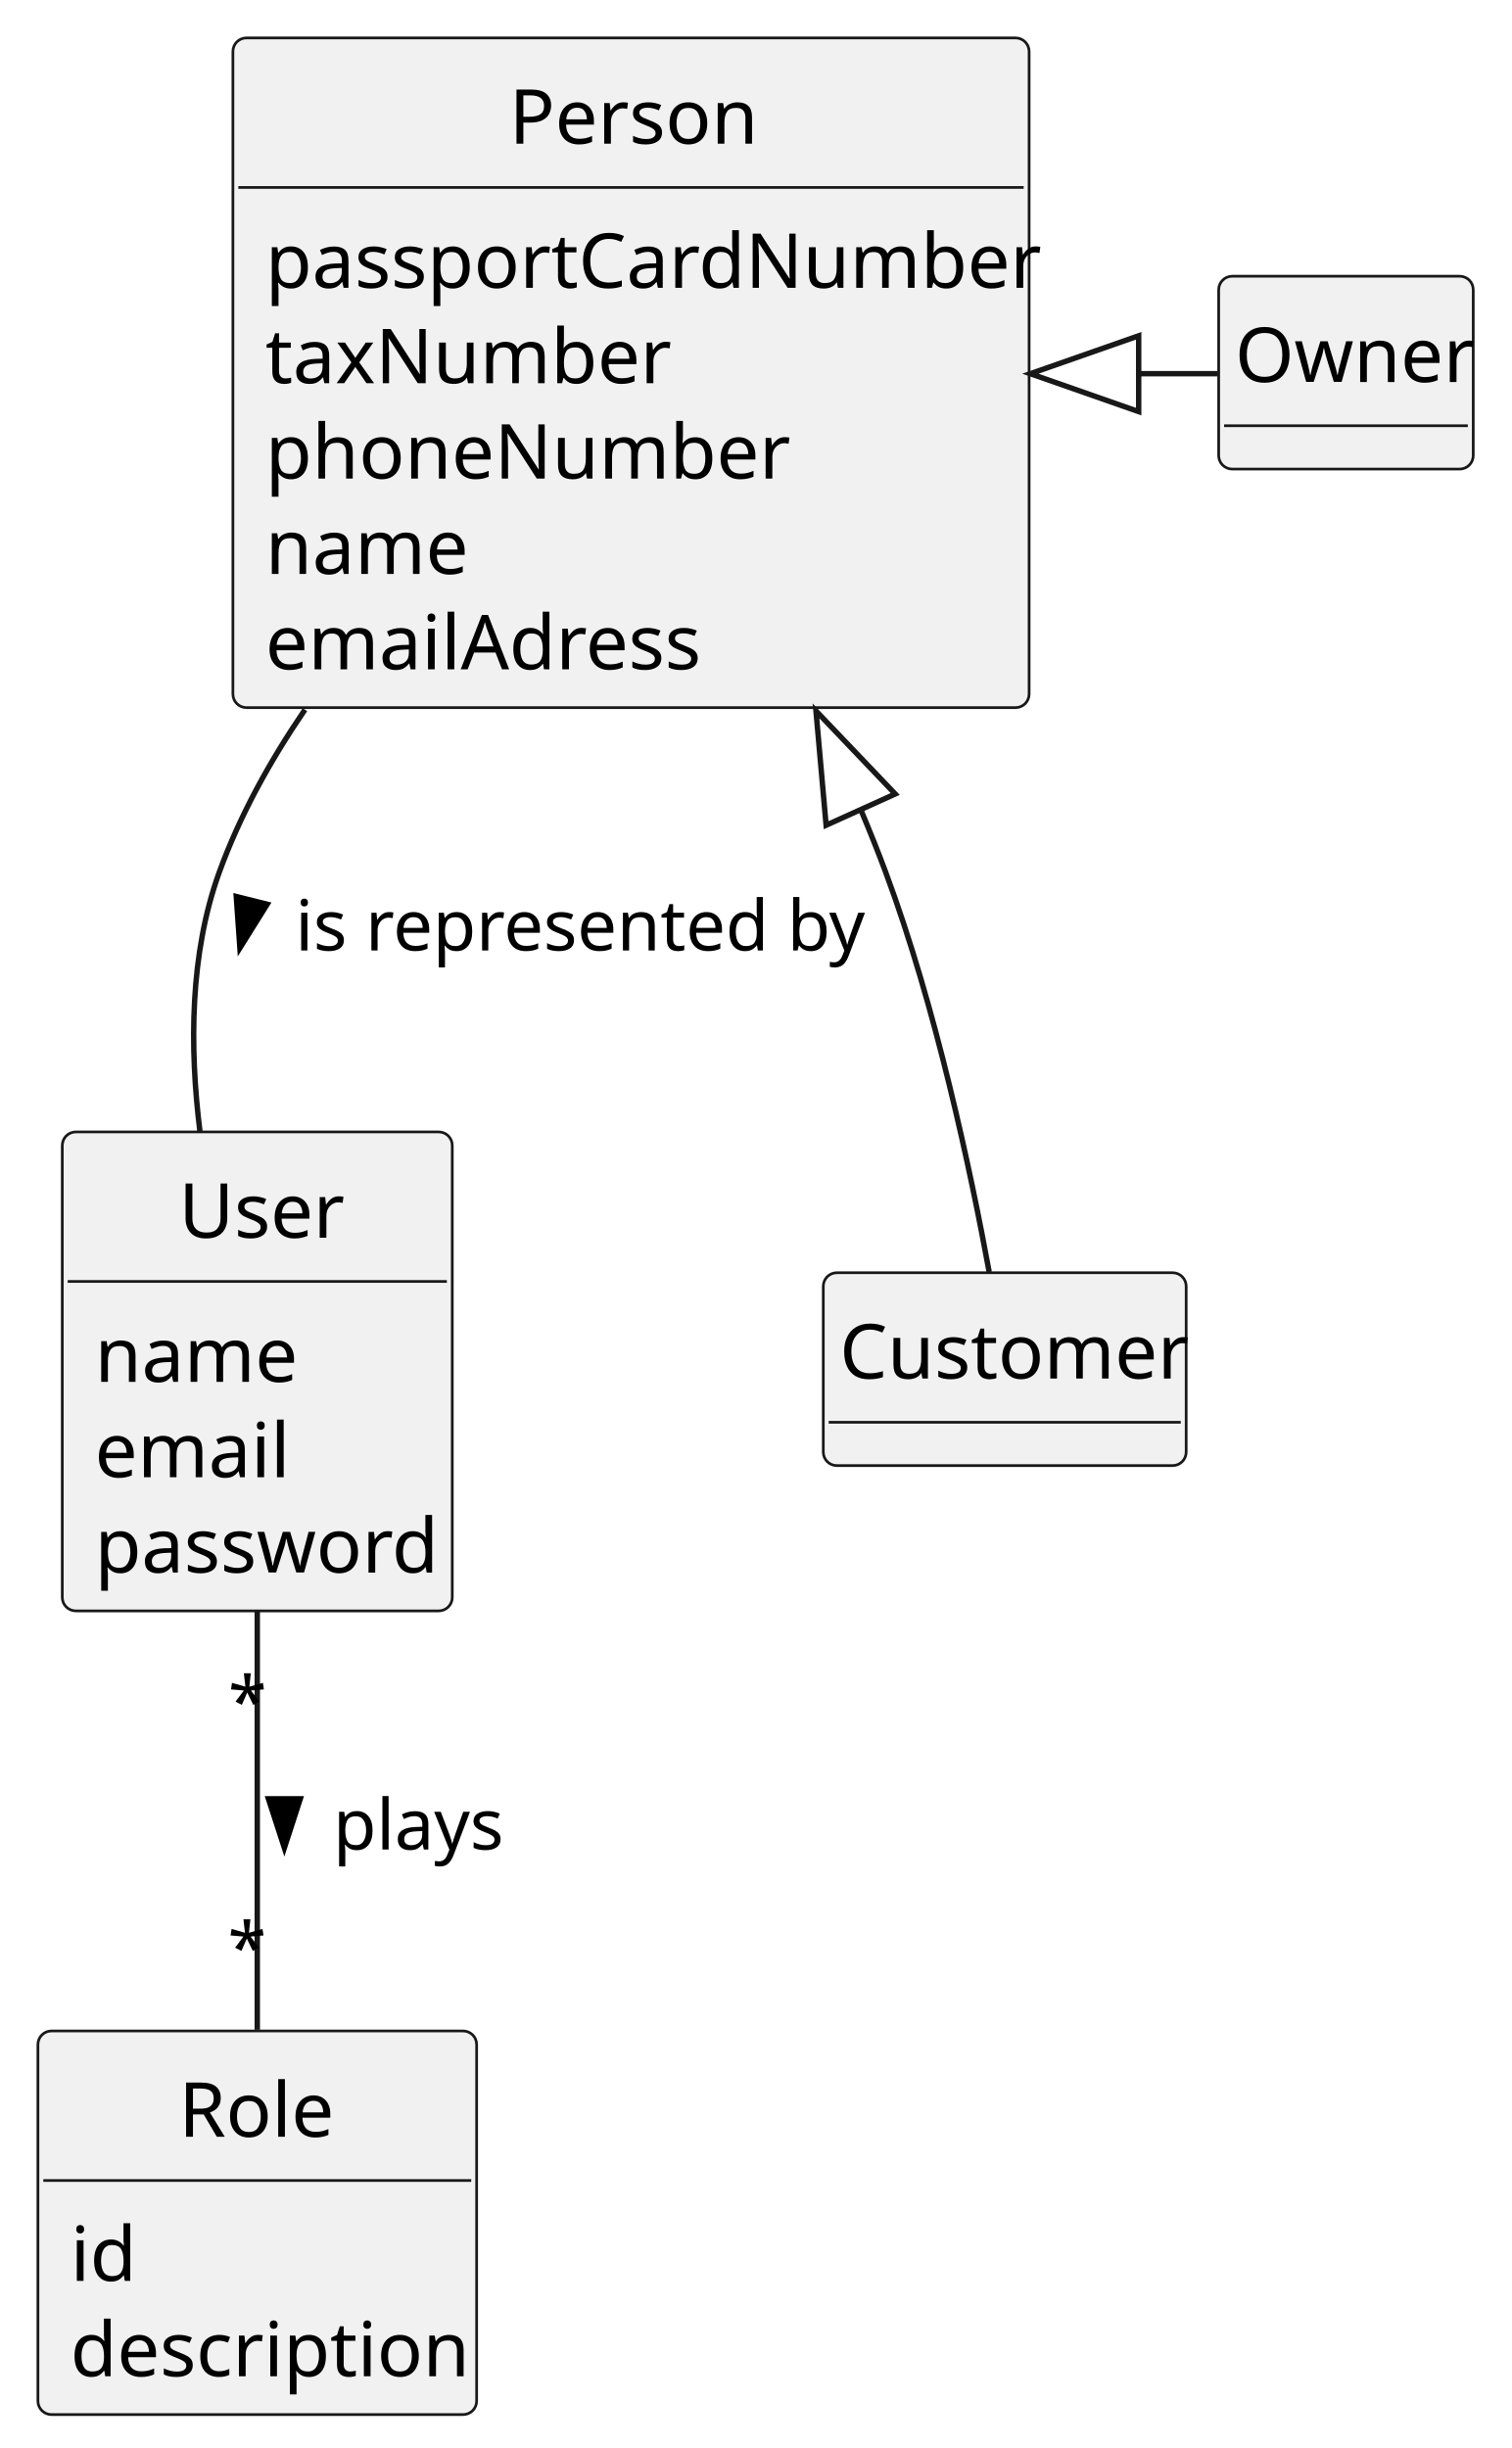
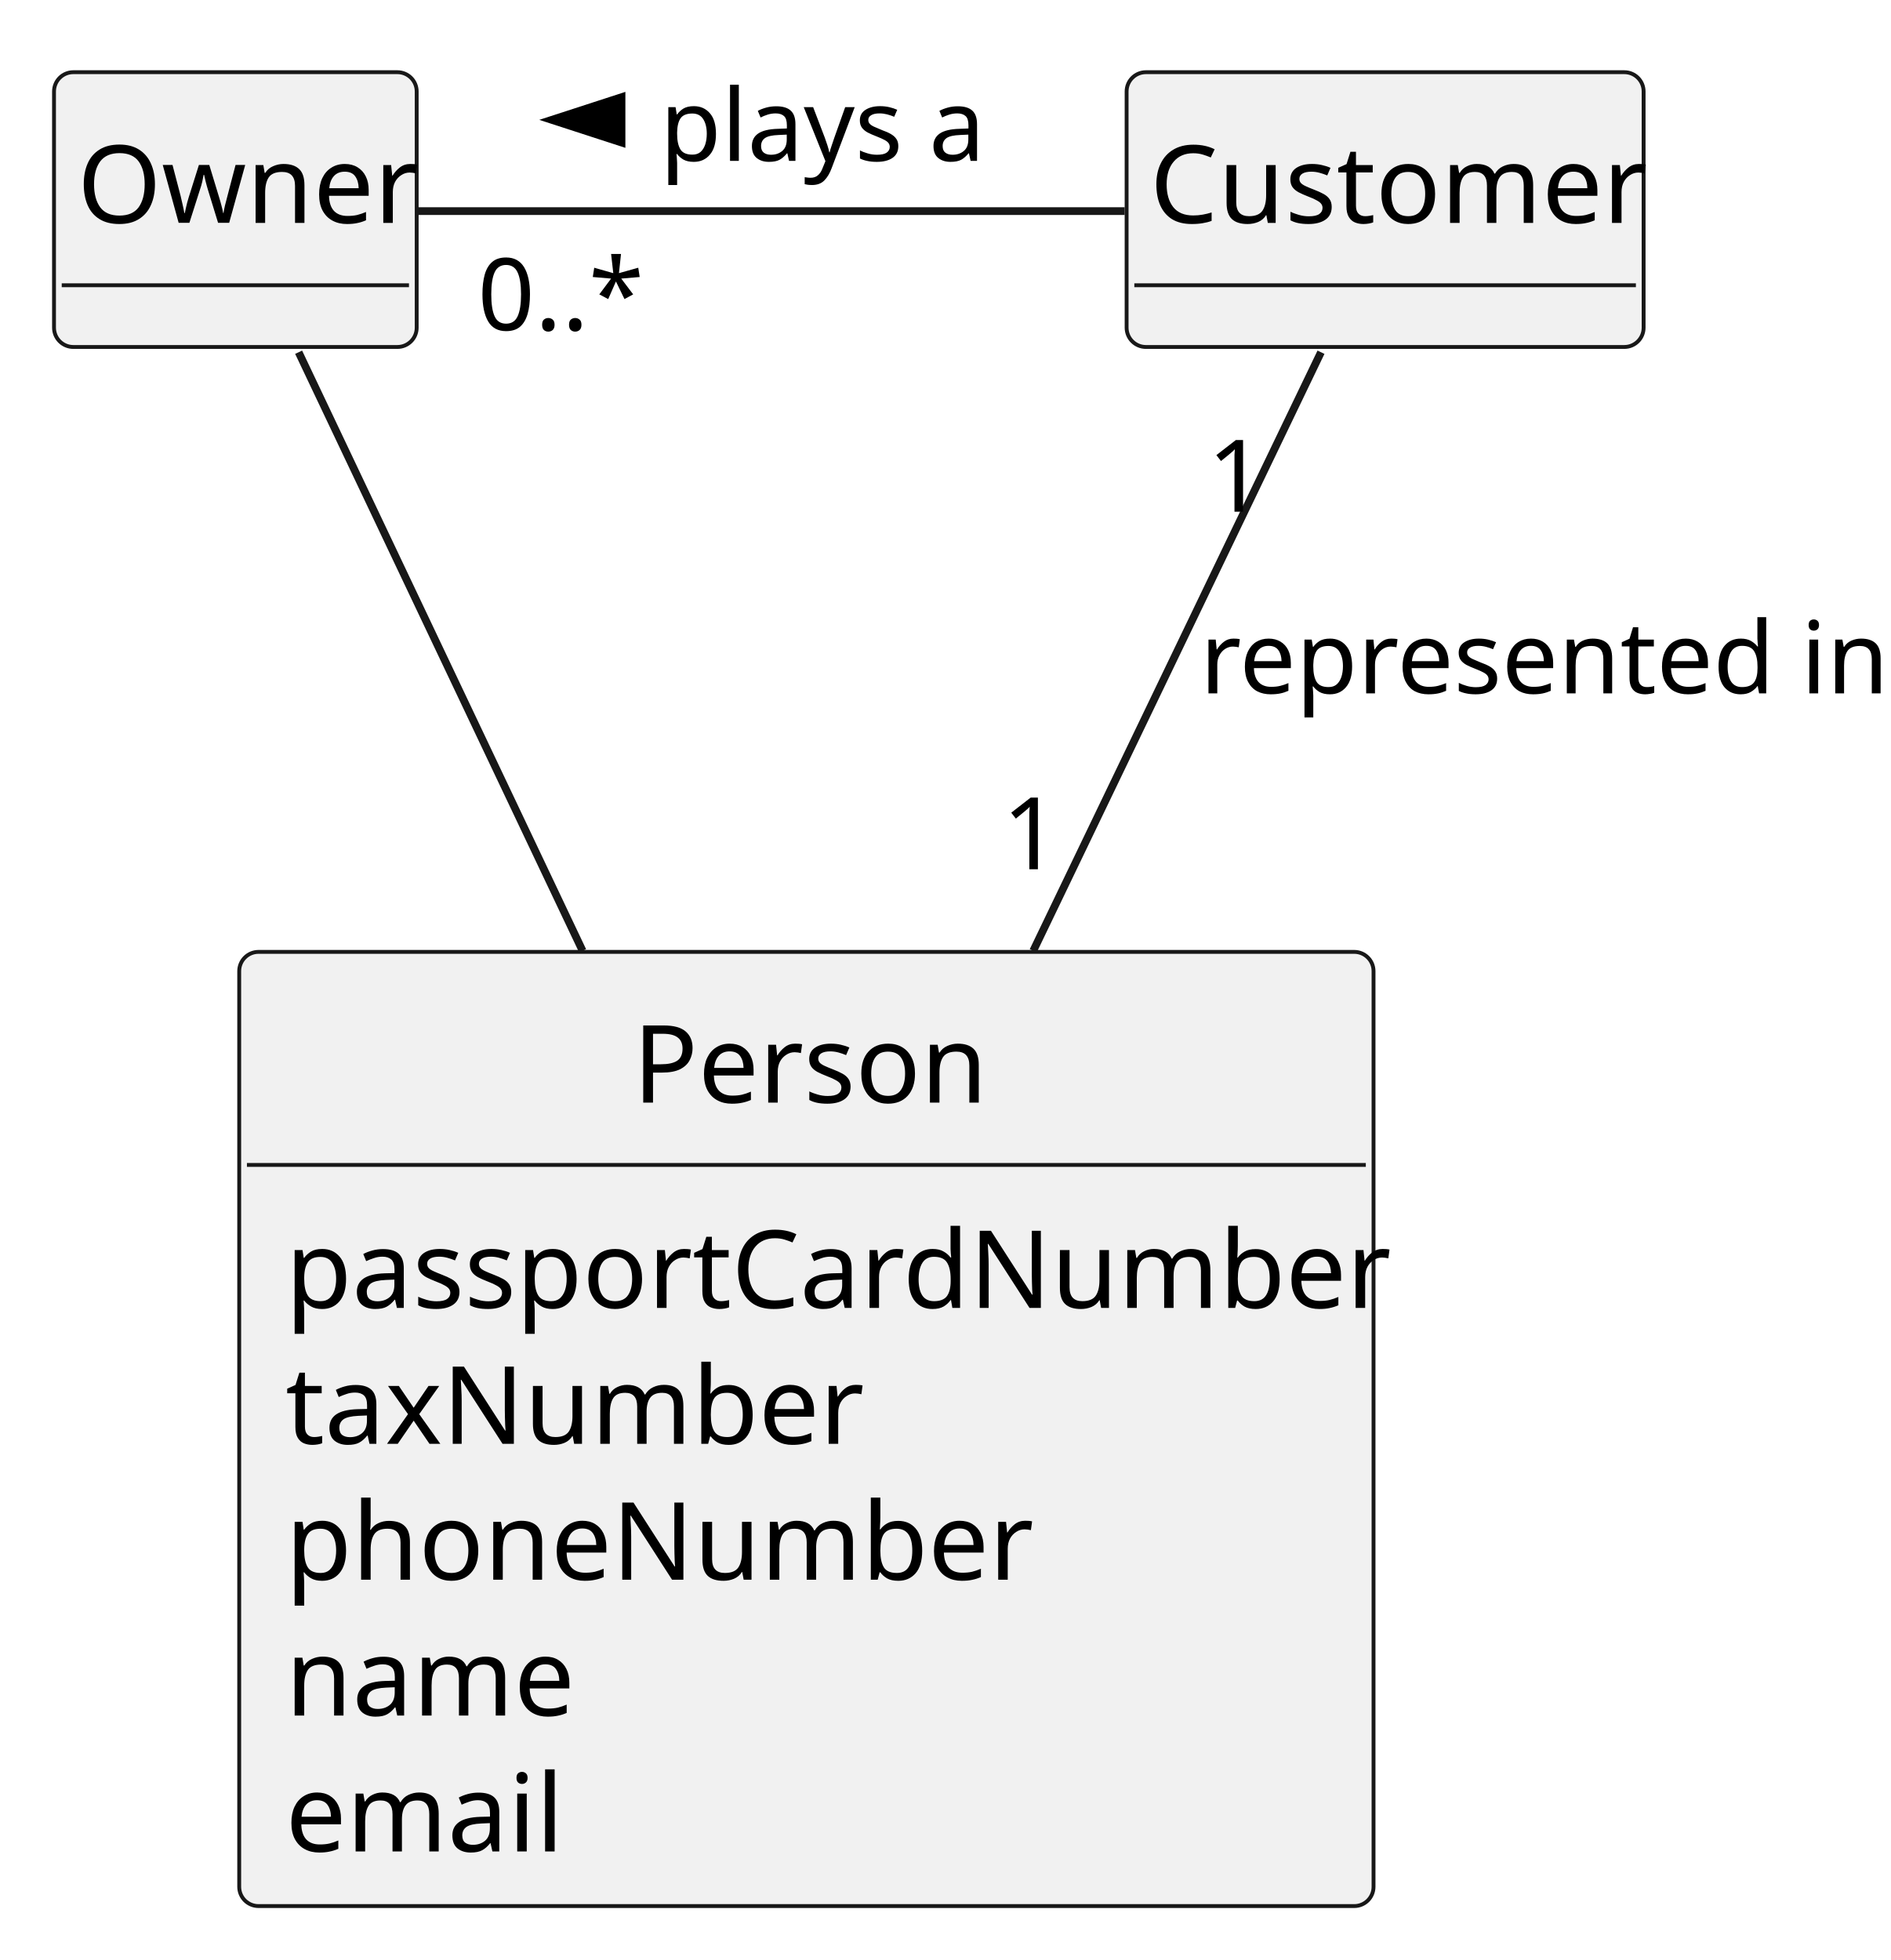
- <svg xmlns="http://www.w3.org/2000/svg" contentStyleType="text/css" height="452px" preserveAspectRatio="none" style="width:279px;height:452px;background:#FFFFFF;" version="1.1" viewBox="0 0 279 452" width="279px" zoomAndPan="magnify">
+ <svg xmlns="http://www.w3.org/2000/svg" contentStyleType="text/css" height="254px" preserveAspectRatio="none" style="width:245px;height:254px;background:#FFFFFF;" version="1.1" viewBox="0 0 245 254" width="245px" zoomAndPan="magnify">
  <defs />
  <g>
-     <g id="elem_User">
-       <rect codeLine="12" fill="#F1F1F1" height="88.438" id="User" rx="2.5" ry="2.5" style="stroke:#181818;stroke-width:0.5;" width="72" x="11.5" y="209" />
-       <text fill="#000000" font-family="sans-serif" font-size="14" lengthAdjust="spacing" textLength="29" x="33" y="228.533">User</text>
-       <line style="stroke:#181818;stroke-width:0.5;" x1="12.5" x2="82.5" y1="236.609" y2="236.609" />
-       <text fill="#000000" font-family="sans-serif" font-size="14" lengthAdjust="spacing" textLength="35" x="17.5" y="255.143">name</text>
-       <text fill="#000000" font-family="sans-serif" font-size="14" lengthAdjust="spacing" textLength="33" x="17.5" y="272.752">email</text>
-       <text fill="#000000" font-family="sans-serif" font-size="14" lengthAdjust="spacing" textLength="60" x="17.5" y="290.361">password</text>
-     </g>
-     <g id="elem_Role">
-       <rect codeLine="17" fill="#F1F1F1" height="70.828" id="Role" rx="2.5" ry="2.5" style="stroke:#181818;stroke-width:0.5;" width="81" x="7" y="375" />
-       <text fill="#000000" font-family="sans-serif" font-size="14" lengthAdjust="spacing" textLength="29" x="33" y="394.533">Role</text>
-       <line style="stroke:#181818;stroke-width:0.5;" x1="8" x2="87" y1="402.609" y2="402.609" />
-       <text fill="#000000" font-family="sans-serif" font-size="14" lengthAdjust="spacing" textLength="11" x="13" y="421.143">id</text>
-       <text fill="#000000" font-family="sans-serif" font-size="14" lengthAdjust="spacing" textLength="69" x="13" y="438.752">description</text>
-     </g>
    <g id="elem_Customer">
-       <rect codeLine="21" fill="#F1F1F1" height="35.609" id="Customer" rx="2.5" ry="2.5" style="stroke:#181818;stroke-width:0.5;" width="67" x="152" y="235" />
-       <text fill="#000000" font-family="sans-serif" font-size="14" lengthAdjust="spacing" textLength="61" x="155" y="254.533">Customer</text>
-       <line style="stroke:#181818;stroke-width:0.5;" x1="153" x2="218" y1="262.609" y2="262.609" />
+       <rect codeLine="13" fill="#F1F1F1" height="35.609" id="Customer" rx="2.5" ry="2.5" style="stroke:#181818;stroke-width:0.5;" width="67" x="146" y="9.356" />
+       <text fill="#000000" font-family="sans-serif" font-size="14" lengthAdjust="spacing" textLength="61" x="149" y="28.89">Customer</text>
+       <line style="stroke:#181818;stroke-width:0.5;" x1="147" x2="212" y1="36.966" y2="36.966" />
    </g>
    <g id="elem_Owner">
-       <rect codeLine="23" fill="#F1F1F1" height="35.609" id="Owner" rx="2.5" ry="2.5" style="stroke:#181818;stroke-width:0.5;" width="47" x="225" y="51" />
-       <text fill="#000000" font-family="sans-serif" font-size="14" lengthAdjust="spacing" textLength="41" x="228" y="70.533">Owner</text>
-       <line style="stroke:#181818;stroke-width:0.5;" x1="226" x2="271" y1="78.609" y2="78.609" />
+       <rect codeLine="15" fill="#F1F1F1" height="35.609" id="Owner" rx="2.5" ry="2.5" style="stroke:#181818;stroke-width:0.5;" width="47" x="7" y="9.356" />
+       <text fill="#000000" font-family="sans-serif" font-size="14" lengthAdjust="spacing" textLength="41" x="10" y="28.89">Owner</text>
+       <line style="stroke:#181818;stroke-width:0.5;" x1="8" x2="53" y1="36.966" y2="36.966" />
    </g>
    <g id="elem_Person">
-       <rect codeLine="25" fill="#F1F1F1" height="123.656" id="Person" rx="2.5" ry="2.5" style="stroke:#181818;stroke-width:0.5;" width="147" x="43" y="7" />
-       <text fill="#000000" font-family="sans-serif" font-size="14" lengthAdjust="spacing" textLength="45" x="94" y="26.533">Person</text>
-       <line style="stroke:#181818;stroke-width:0.5;" x1="44" x2="189" y1="34.609" y2="34.609" />
-       <text fill="#000000" font-family="sans-serif" font-size="14" lengthAdjust="spacing" textLength="135" x="49" y="53.143">passportCardNumber</text>
-       <text fill="#000000" font-family="sans-serif" font-size="14" lengthAdjust="spacing" textLength="67" x="49" y="70.752">taxNumber</text>
-       <text fill="#000000" font-family="sans-serif" font-size="14" lengthAdjust="spacing" textLength="89" x="49" y="88.361">phoneNumber</text>
-       <text fill="#000000" font-family="sans-serif" font-size="14" lengthAdjust="spacing" textLength="35" x="49" y="105.971">name</text>
-       <text fill="#000000" font-family="sans-serif" font-size="14" lengthAdjust="spacing" textLength="77" x="49" y="123.58">emailAdress</text>
+       <rect codeLine="17" fill="#F1F1F1" height="123.656" id="Person" rx="2.5" ry="2.5" style="stroke:#181818;stroke-width:0.5;" width="147" x="31" y="123.356" />
+       <text fill="#000000" font-family="sans-serif" font-size="14" lengthAdjust="spacing" textLength="45" x="82" y="142.89">Person</text>
+       <line style="stroke:#181818;stroke-width:0.5;" x1="32" x2="177" y1="150.966" y2="150.966" />
+       <text fill="#000000" font-family="sans-serif" font-size="14" lengthAdjust="spacing" textLength="135" x="37" y="169.499">passportCardNumber</text>
+       <text fill="#000000" font-family="sans-serif" font-size="14" lengthAdjust="spacing" textLength="67" x="37" y="187.108">taxNumber</text>
+       <text fill="#000000" font-family="sans-serif" font-size="14" lengthAdjust="spacing" textLength="89" x="37" y="204.718">phoneNumber</text>
+       <text fill="#000000" font-family="sans-serif" font-size="14" lengthAdjust="spacing" textLength="35" x="37" y="222.327">name</text>
+       <text fill="#000000" font-family="sans-serif" font-size="14" lengthAdjust="spacing" textLength="33" x="37" y="239.936">email</text>
    </g>
-     <g id="link_User_Role">
-       <path codeLine="33" d="M47.5,297.32 C47.5,321.76 47.5,351.89 47.5,374.77 " fill="none" id="User-Role" style="stroke:#181818;stroke-width:1.0;" />
-       <polygon fill="#000000" points="52.5,341.176,55.439,332.131,49.561,332.131,52.5,341.176" style="stroke:#000000;stroke-width:1.0;" />
-       <text fill="#000000" font-family="sans-serif" font-size="13" lengthAdjust="spacing" textLength="31" x="61.5" y="341.495">plays</text>
-       <text fill="#000000" font-family="sans-serif" font-size="13" lengthAdjust="spacing" textLength="5" x="42.117" y="318.82">*</text>
-       <text fill="#000000" font-family="sans-serif" font-size="13" lengthAdjust="spacing" textLength="5" x="42.039" y="364.251">*</text>
+     <g id="link_Customer_Person">
+       <path codeLine="25" d="M171.19,45.646 C162.19,64.366 147.31,95.306 133.9,123.216 " fill="none" id="Customer-Person" style="stroke:#181818;stroke-width:1.0;" />
+       <text fill="#000000" font-family="sans-serif" font-size="13" lengthAdjust="spacing" textLength="82" x="155.5" y="89.852">represented in</text>
+       <text fill="#000000" font-family="sans-serif" font-size="13" lengthAdjust="spacing" textLength="7" x="156.479" y="66.307">1</text>
+       <text fill="#000000" font-family="sans-serif" font-size="13" lengthAdjust="spacing" textLength="7" x="129.895" y="112.642">1</text>
    </g>
-     <g id="link_Person_Customer">
-       <path codeLine="34" d="M159.07,149.85 C160.64,153.59 162.13,157.31 163.5,161 C172.81,185.98 179.22,216.3 182.63,234.87 " fill="none" id="Person-backto-Customer" style="stroke:#181818;stroke-width:1.0;" />
-       <polygon fill="none" points="152.52,152.37,150.65,131.26,165.28,146.6,152.52,152.37" style="stroke:#181818;stroke-width:1.0;" />
+     <g id="link_Owner_Person">
+       <path codeLine="26" d="M38.7,45.646 C47.58,64.366 62.26,95.306 75.5,123.216 " fill="none" id="Owner-Person" style="stroke:#181818;stroke-width:1.0;" />
    </g>
-     <g id="link_Person_Owner">
-       <path codeLine="35" d="M210.23,69 C215.1,69 219.96,69 224.83,69 " fill="none" id="Person-backto-Owner" style="stroke:#181818;stroke-width:1.0;" />
-       <polygon fill="none" points="210.23,76,190.23,69,210.23,62,210.23,76" style="stroke:#181818;stroke-width:1.0;" />
-     </g>
-     <g id="link_Person_User">
-       <path codeLine="36" d="M56.3,131.04 C49.86,140.46 44.29,150.55 40.5,161 C35.04,176.04 34.98,193.38 36.91,208.86 " fill="none" id="Person-User" style="stroke:#181818;stroke-width:1.0;" />
-       <polygon fill="#000000" points="44.291,175.027,49.33,166.961,43.626,165.54,44.291,175.027" style="stroke:#000000;stroke-width:1.0;" />
-       <text fill="#000000" font-family="sans-serif" font-size="13" lengthAdjust="spacing" textLength="100" x="54.5" y="175.495">is represented by</text>
+     <g id="link_Owner_Customer">
+       <path codeLine="27" d="M54.11,27.356 C78.81,27.356 117.8,27.356 145.75,27.356 " fill="none" id="Owner-Customer" style="stroke:#181818;stroke-width:1.0;" />
+       <polygon fill="#000000" points="71.5,15.532,80.545,18.471,80.545,12.593,71.5,15.532" style="stroke:#000000;stroke-width:1.0;" />
+       <text fill="#000000" font-family="sans-serif" font-size="13" lengthAdjust="spacing" textLength="42" x="85.5" y="20.852">plays a</text>
+       <text fill="#000000" font-family="sans-serif" font-size="13" lengthAdjust="spacing" textLength="20" x="61.882" y="42.787">0..*</text>
    </g>
  </g>
</svg>
